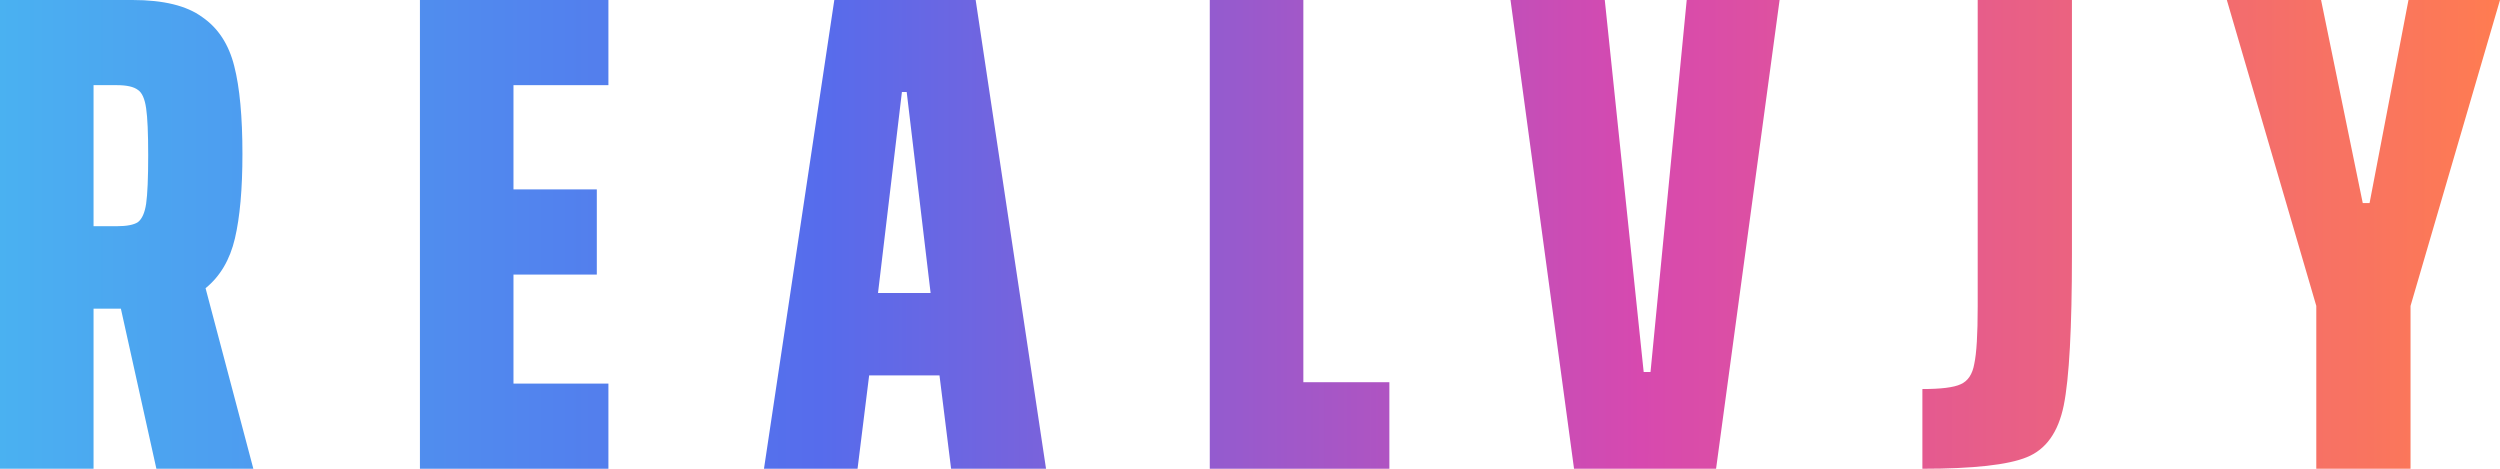
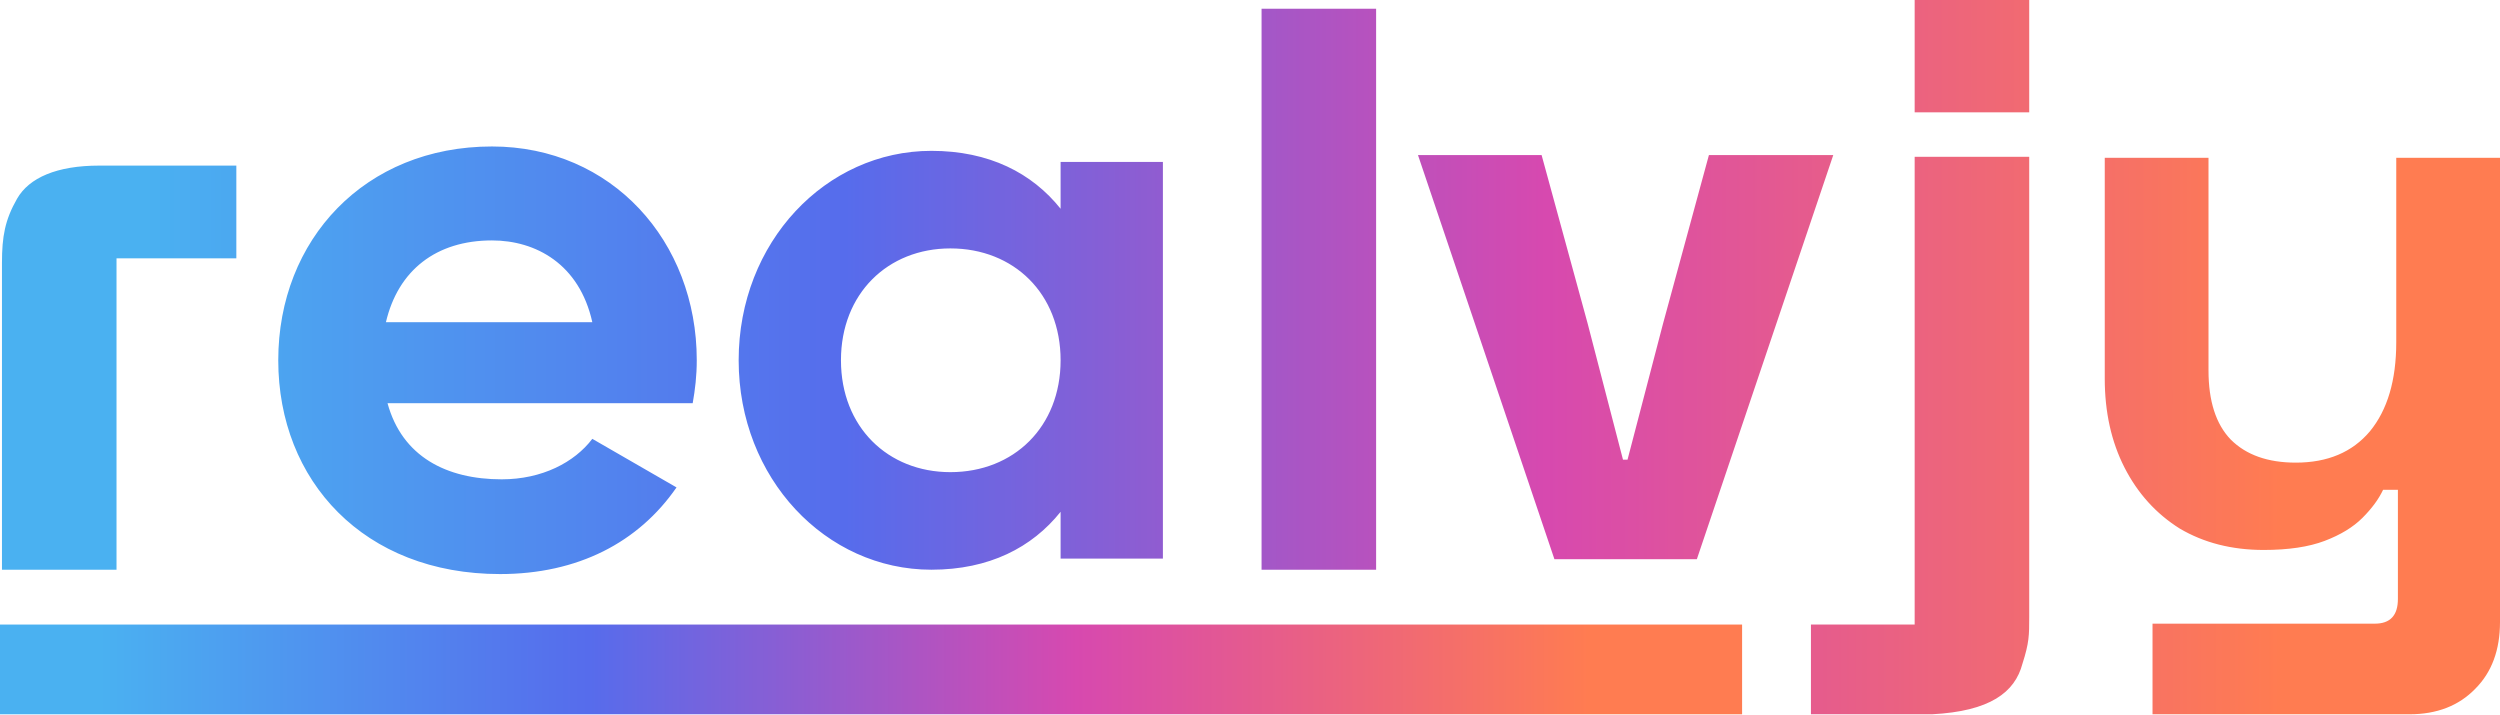
- <svg xmlns="http://www.w3.org/2000/svg" width="112" height="21" viewBox="0 0 112 21" fill="none">
-   <path d="M7.006 21L5.415 13.827H4.191V21H0V0H5.935C7.322 0 8.362 0.254 9.056 0.763C9.77 1.251 10.249 1.984 10.494 2.961C10.739 3.917 10.861 5.23 10.861 6.898C10.861 8.465 10.749 9.727 10.524 10.683C10.3 11.639 9.861 12.382 9.209 12.911L11.35 21H7.006ZM5.232 10.134C5.68 10.134 5.996 10.073 6.18 9.951C6.364 9.808 6.486 9.533 6.547 9.126C6.608 8.699 6.639 7.977 6.639 6.959C6.639 5.962 6.608 5.26 6.547 4.853C6.486 4.426 6.364 4.151 6.18 4.029C5.996 3.887 5.68 3.815 5.232 3.815H4.191V10.134H5.232Z" fill="url(#paint0_linear)" />
-   <path d="M18.813 21V0H27.257V3.815H23.004V8.485H26.737V12.301H23.004V17.185H27.257V21H18.813Z" fill="url(#paint1_linear)" />
-   <path d="M42.609 21L42.089 16.818H38.938L38.418 21H34.226L37.377 0H43.71L46.862 21H42.609ZM40.62 4.121H40.406L39.335 13.125H41.691L40.62 4.121Z" fill="url(#paint2_linear)" />
-   <path d="M54.198 21V0H58.39V17.123H62.244V21H54.198Z" fill="url(#paint3_linear)" />
-   <path d="M70.517 21L67.671 0H71.894L73.637 16.666H73.943L75.565 0H79.726L76.88 21H70.517Z" fill="url(#paint4_linear)" />
-   <path d="M86.123 17.429C86.959 17.429 87.53 17.358 87.836 17.215C88.163 17.073 88.367 16.767 88.448 16.299C88.55 15.831 88.601 14.977 88.601 13.736V0H92.823V11.416C92.823 14.692 92.701 16.94 92.456 18.161C92.211 19.362 91.661 20.135 90.804 20.481C89.968 20.827 88.407 21 86.123 21V17.429Z" fill="url(#paint5_linear)" />
-   <path d="M103.77 21V13.705L99.762 0H103.984L105.851 9.096H106.157L107.9 0H112L107.992 13.705V21H103.77Z" fill="url(#paint6_linear)" />
+ <svg xmlns="http://www.w3.org/2000/svg" width="112" height="32" viewBox="0 0 112 32" fill="none">
+   <path fill-rule="evenodd" clip-rule="evenodd" d="M85.777 5.033H90.909V0H85.777V5.033ZM85.777 27.98H81.13V32H86.553C89.153 31.864 90.267 31.02 90.605 29.736C90.909 28.791 90.909 28.453 90.909 27.642L90.909 7.026H85.777L85.777 27.98ZM61.65 0.392V25.523H56.518V0.392H61.65ZM17.361 18.063H31.033C31.142 17.447 31.215 16.83 31.215 16.14C31.215 10.807 27.407 6.562 22.04 6.562C16.346 6.562 12.466 10.735 12.466 16.14C12.466 21.546 16.31 25.718 22.402 25.718C25.884 25.718 28.604 24.303 30.308 21.836L26.536 19.66C25.738 20.712 24.288 21.474 22.475 21.474C20.009 21.474 18.014 20.458 17.361 18.063ZM17.289 14.435C17.833 12.113 19.537 10.771 22.04 10.771C23.998 10.771 25.956 11.823 26.536 14.435H17.289ZM0.763 8.905C1.303 7.959 2.552 7.419 4.443 7.419H10.588V11.574H5.22V25.524H0.088V11.776C0.088 10.594 0.223 9.851 0.763 8.905ZM76.019 25.052H69.638L63.526 6.948H69.064L71.123 14.48L72.71 20.594H72.913L74.5 14.514L76.559 6.948H82.13L76.019 25.052ZM47.515 7.255V9.352C46.236 7.753 44.318 6.758 41.725 6.758C37 6.758 33.092 10.845 33.092 16.14C33.092 21.436 37 25.523 41.725 25.523C44.318 25.523 46.236 24.528 47.515 22.929V25.026H52.098V7.255H47.515ZM42.577 21.152C39.771 21.152 37.675 19.126 37.675 16.14C37.675 13.155 39.771 11.129 42.577 11.129C45.419 11.129 47.515 13.155 47.515 16.14C47.515 19.126 45.419 21.152 42.577 21.152ZM96.433 27.94V32H107.942C109.172 32 110.156 31.618 110.894 30.855C111.631 30.117 112 29.121 112 27.866V7.069H107.352V15.337C107.352 17.035 106.959 18.364 106.172 19.323C105.385 20.258 104.278 20.726 102.852 20.726C101.597 20.726 100.626 20.381 99.937 19.692C99.273 19.003 98.941 17.97 98.941 16.592V7.069H94.293V16.961C94.293 18.462 94.588 19.791 95.178 20.947C95.769 22.103 96.593 23.014 97.65 23.678C98.732 24.318 99.987 24.638 101.413 24.638C102.52 24.638 103.43 24.502 104.143 24.232C104.856 23.961 105.422 23.617 105.84 23.198C106.258 22.78 106.565 22.362 106.762 21.944H107.426V26.833C107.426 27.571 107.082 27.94 106.393 27.94H96.433Z" fill="url(#paint0_linear_1725_911)" />
+   <path d="M0 27.98V32H78.046V27.98H0Z" fill="url(#paint1_linear_1725_911)" />
  <defs>
-     <linearGradient id="paint0_linear" x1="0" y1="21" x2="112" y2="21" gradientUnits="userSpaceOnUse">
+     <linearGradient id="paint0_linear_1725_911" x1="6.478" y1="4.381" x2="102.167" y2="4.381" gradientUnits="userSpaceOnUse">
      <stop stop-color="#4AB1F1" />
      <stop offset="0.328" stop-color="#566CEC" />
      <stop offset="0.656" stop-color="#D749AF" />
      <stop offset="1" stop-color="#FF7C51" />
    </linearGradient>
-     <linearGradient id="paint1_linear" x1="0" y1="21" x2="112" y2="21" gradientUnits="userSpaceOnUse">
-       <stop stop-color="#4AB1F1" />
-       <stop offset="0.328" stop-color="#566CEC" />
-       <stop offset="0.656" stop-color="#D749AF" />
-       <stop offset="1" stop-color="#FF7C51" />
-     </linearGradient>
-     <linearGradient id="paint2_linear" x1="0" y1="21" x2="112" y2="21" gradientUnits="userSpaceOnUse">
-       <stop stop-color="#4AB1F1" />
-       <stop offset="0.328" stop-color="#566CEC" />
-       <stop offset="0.656" stop-color="#D749AF" />
-       <stop offset="1" stop-color="#FF7C51" />
-     </linearGradient>
-     <linearGradient id="paint3_linear" x1="0" y1="21" x2="112" y2="21" gradientUnits="userSpaceOnUse">
-       <stop stop-color="#4AB1F1" />
-       <stop offset="0.328" stop-color="#566CEC" />
-       <stop offset="0.656" stop-color="#D749AF" />
-       <stop offset="1" stop-color="#FF7C51" />
-     </linearGradient>
-     <linearGradient id="paint4_linear" x1="0" y1="21" x2="112" y2="21" gradientUnits="userSpaceOnUse">
-       <stop stop-color="#4AB1F1" />
-       <stop offset="0.328" stop-color="#566CEC" />
-       <stop offset="0.656" stop-color="#D749AF" />
-       <stop offset="1" stop-color="#FF7C51" />
-     </linearGradient>
-     <linearGradient id="paint5_linear" x1="0" y1="21" x2="112" y2="21" gradientUnits="userSpaceOnUse">
-       <stop stop-color="#4AB1F1" />
-       <stop offset="0.328" stop-color="#566CEC" />
-       <stop offset="0.656" stop-color="#D749AF" />
-       <stop offset="1" stop-color="#FF7C51" />
-     </linearGradient>
-     <linearGradient id="paint6_linear" x1="0" y1="21" x2="112" y2="21" gradientUnits="userSpaceOnUse">
+     <linearGradient id="paint1_linear_1725_911" x1="4.456" y1="28.531" x2="71.189" y2="28.531" gradientUnits="userSpaceOnUse">
      <stop stop-color="#4AB1F1" />
      <stop offset="0.328" stop-color="#566CEC" />
      <stop offset="0.656" stop-color="#D749AF" />
      <stop offset="1" stop-color="#FF7C51" />
    </linearGradient>
  </defs>
</svg>
